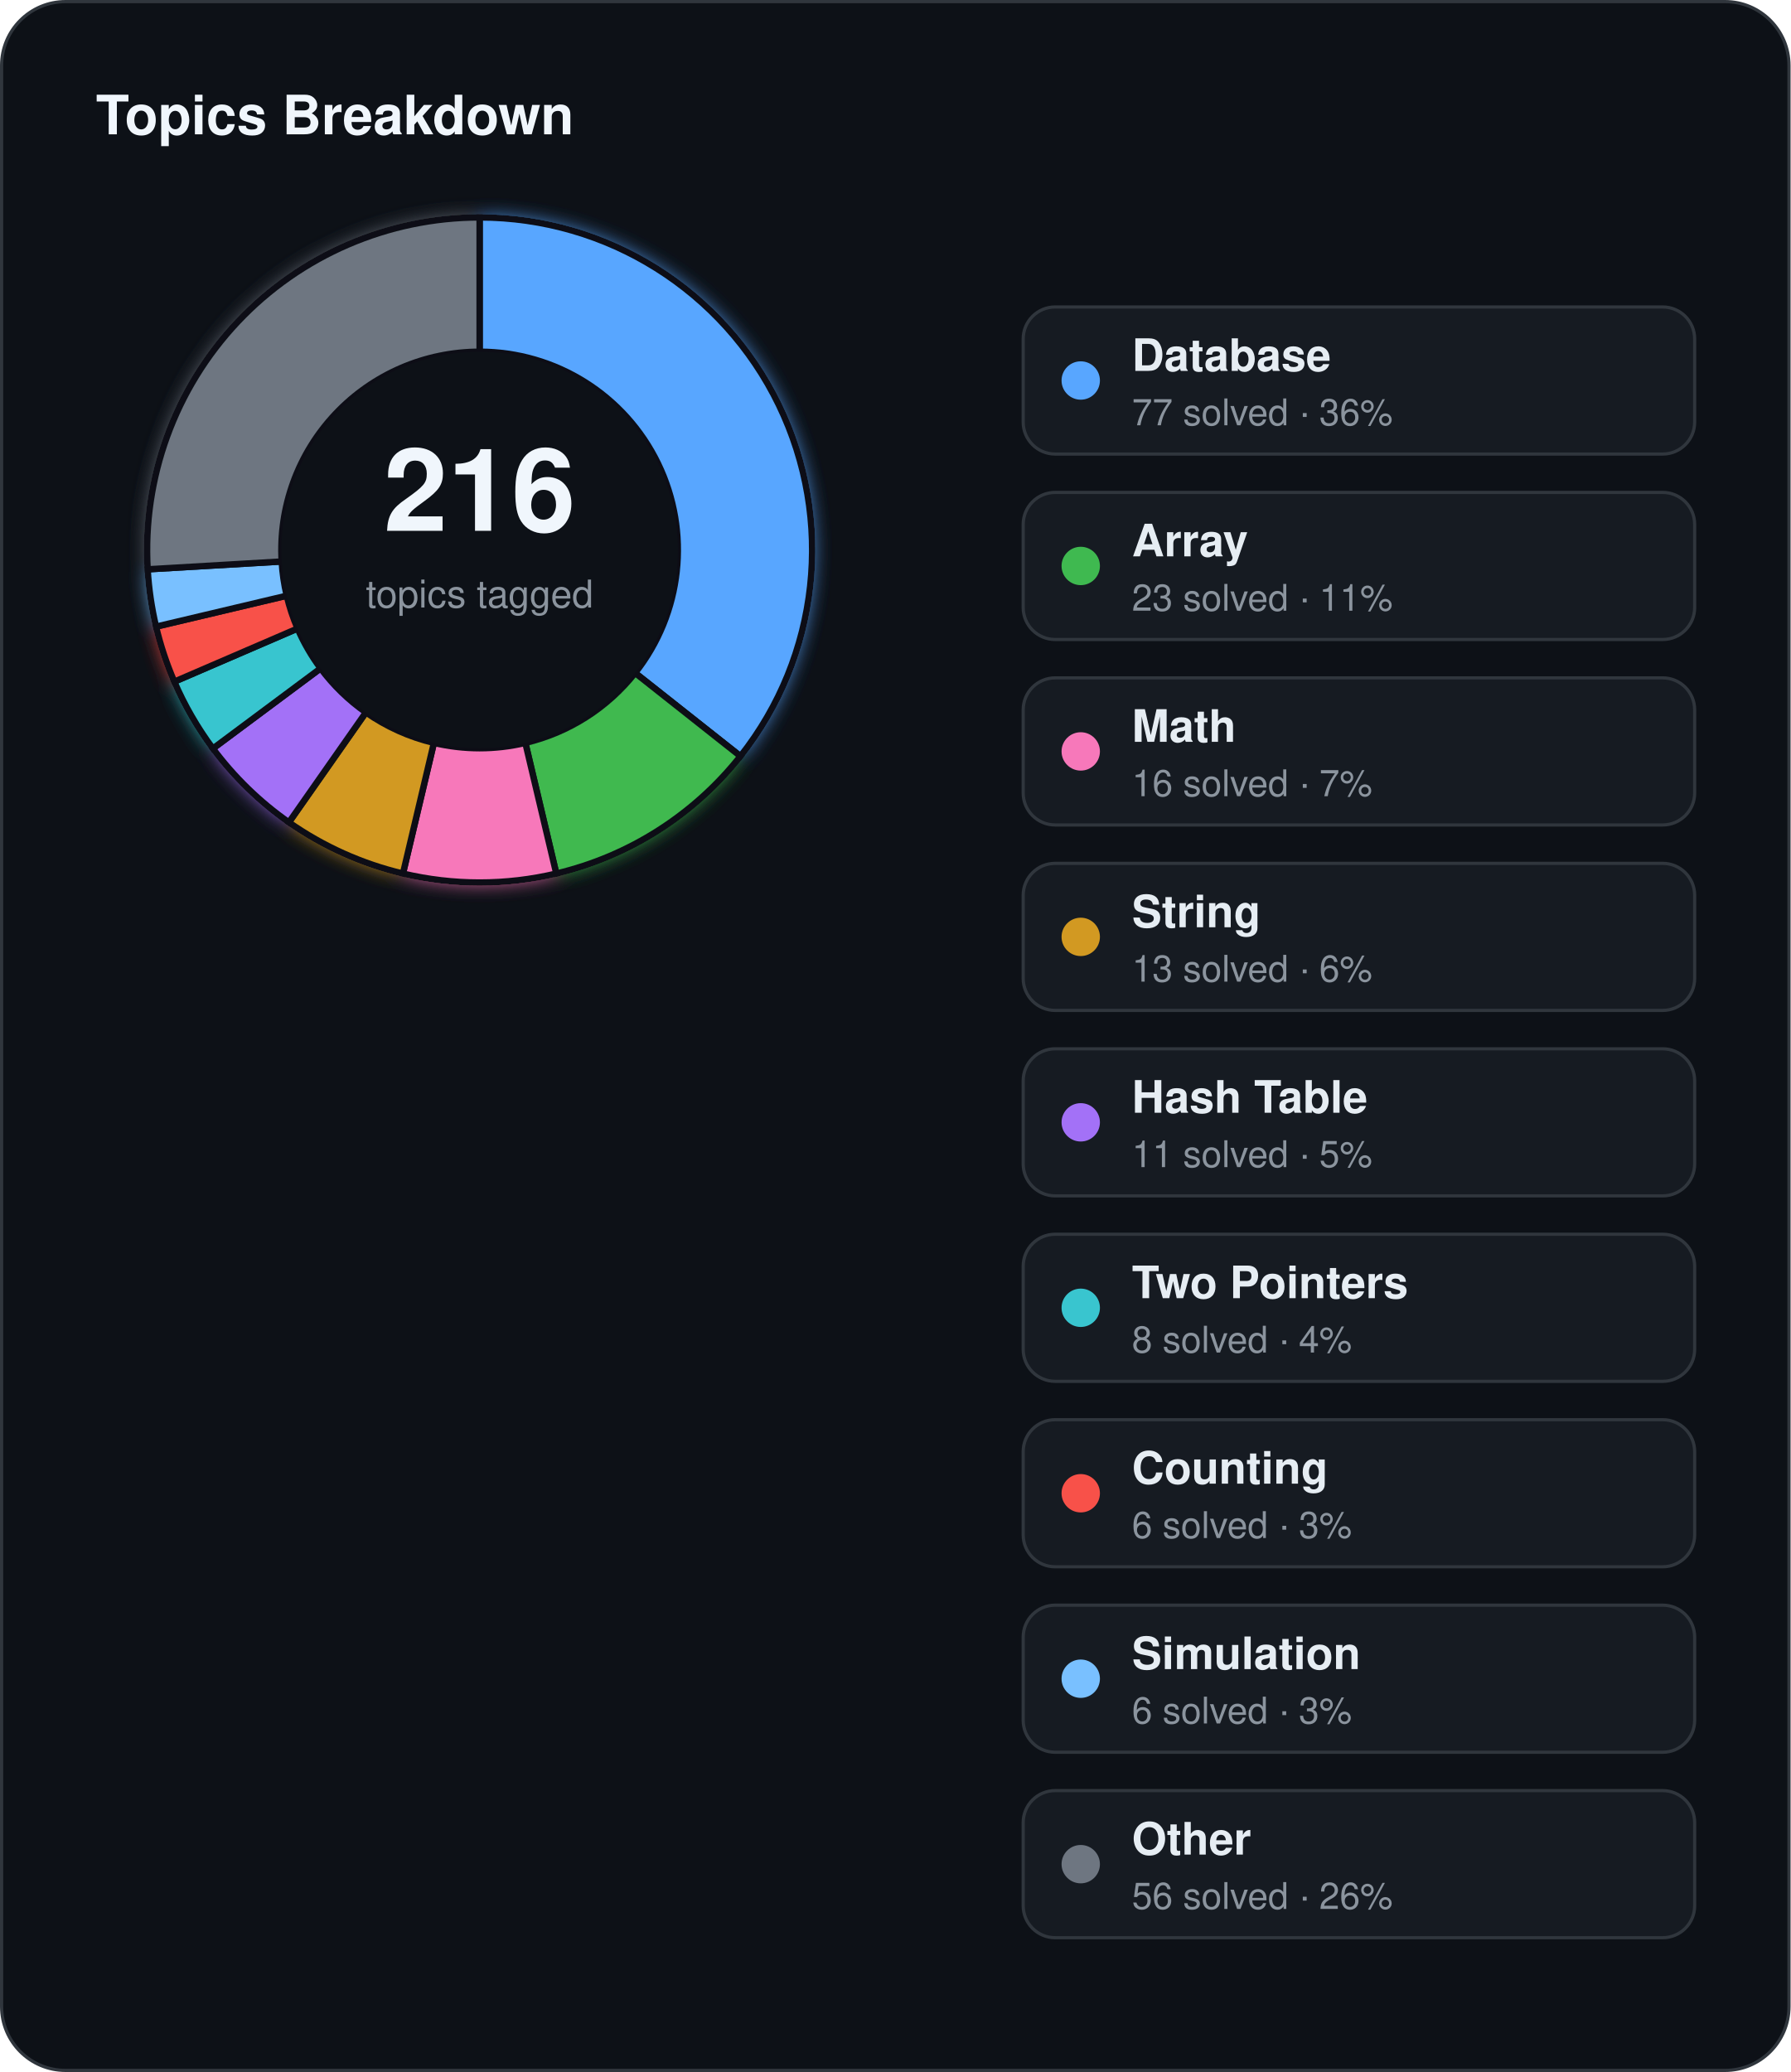
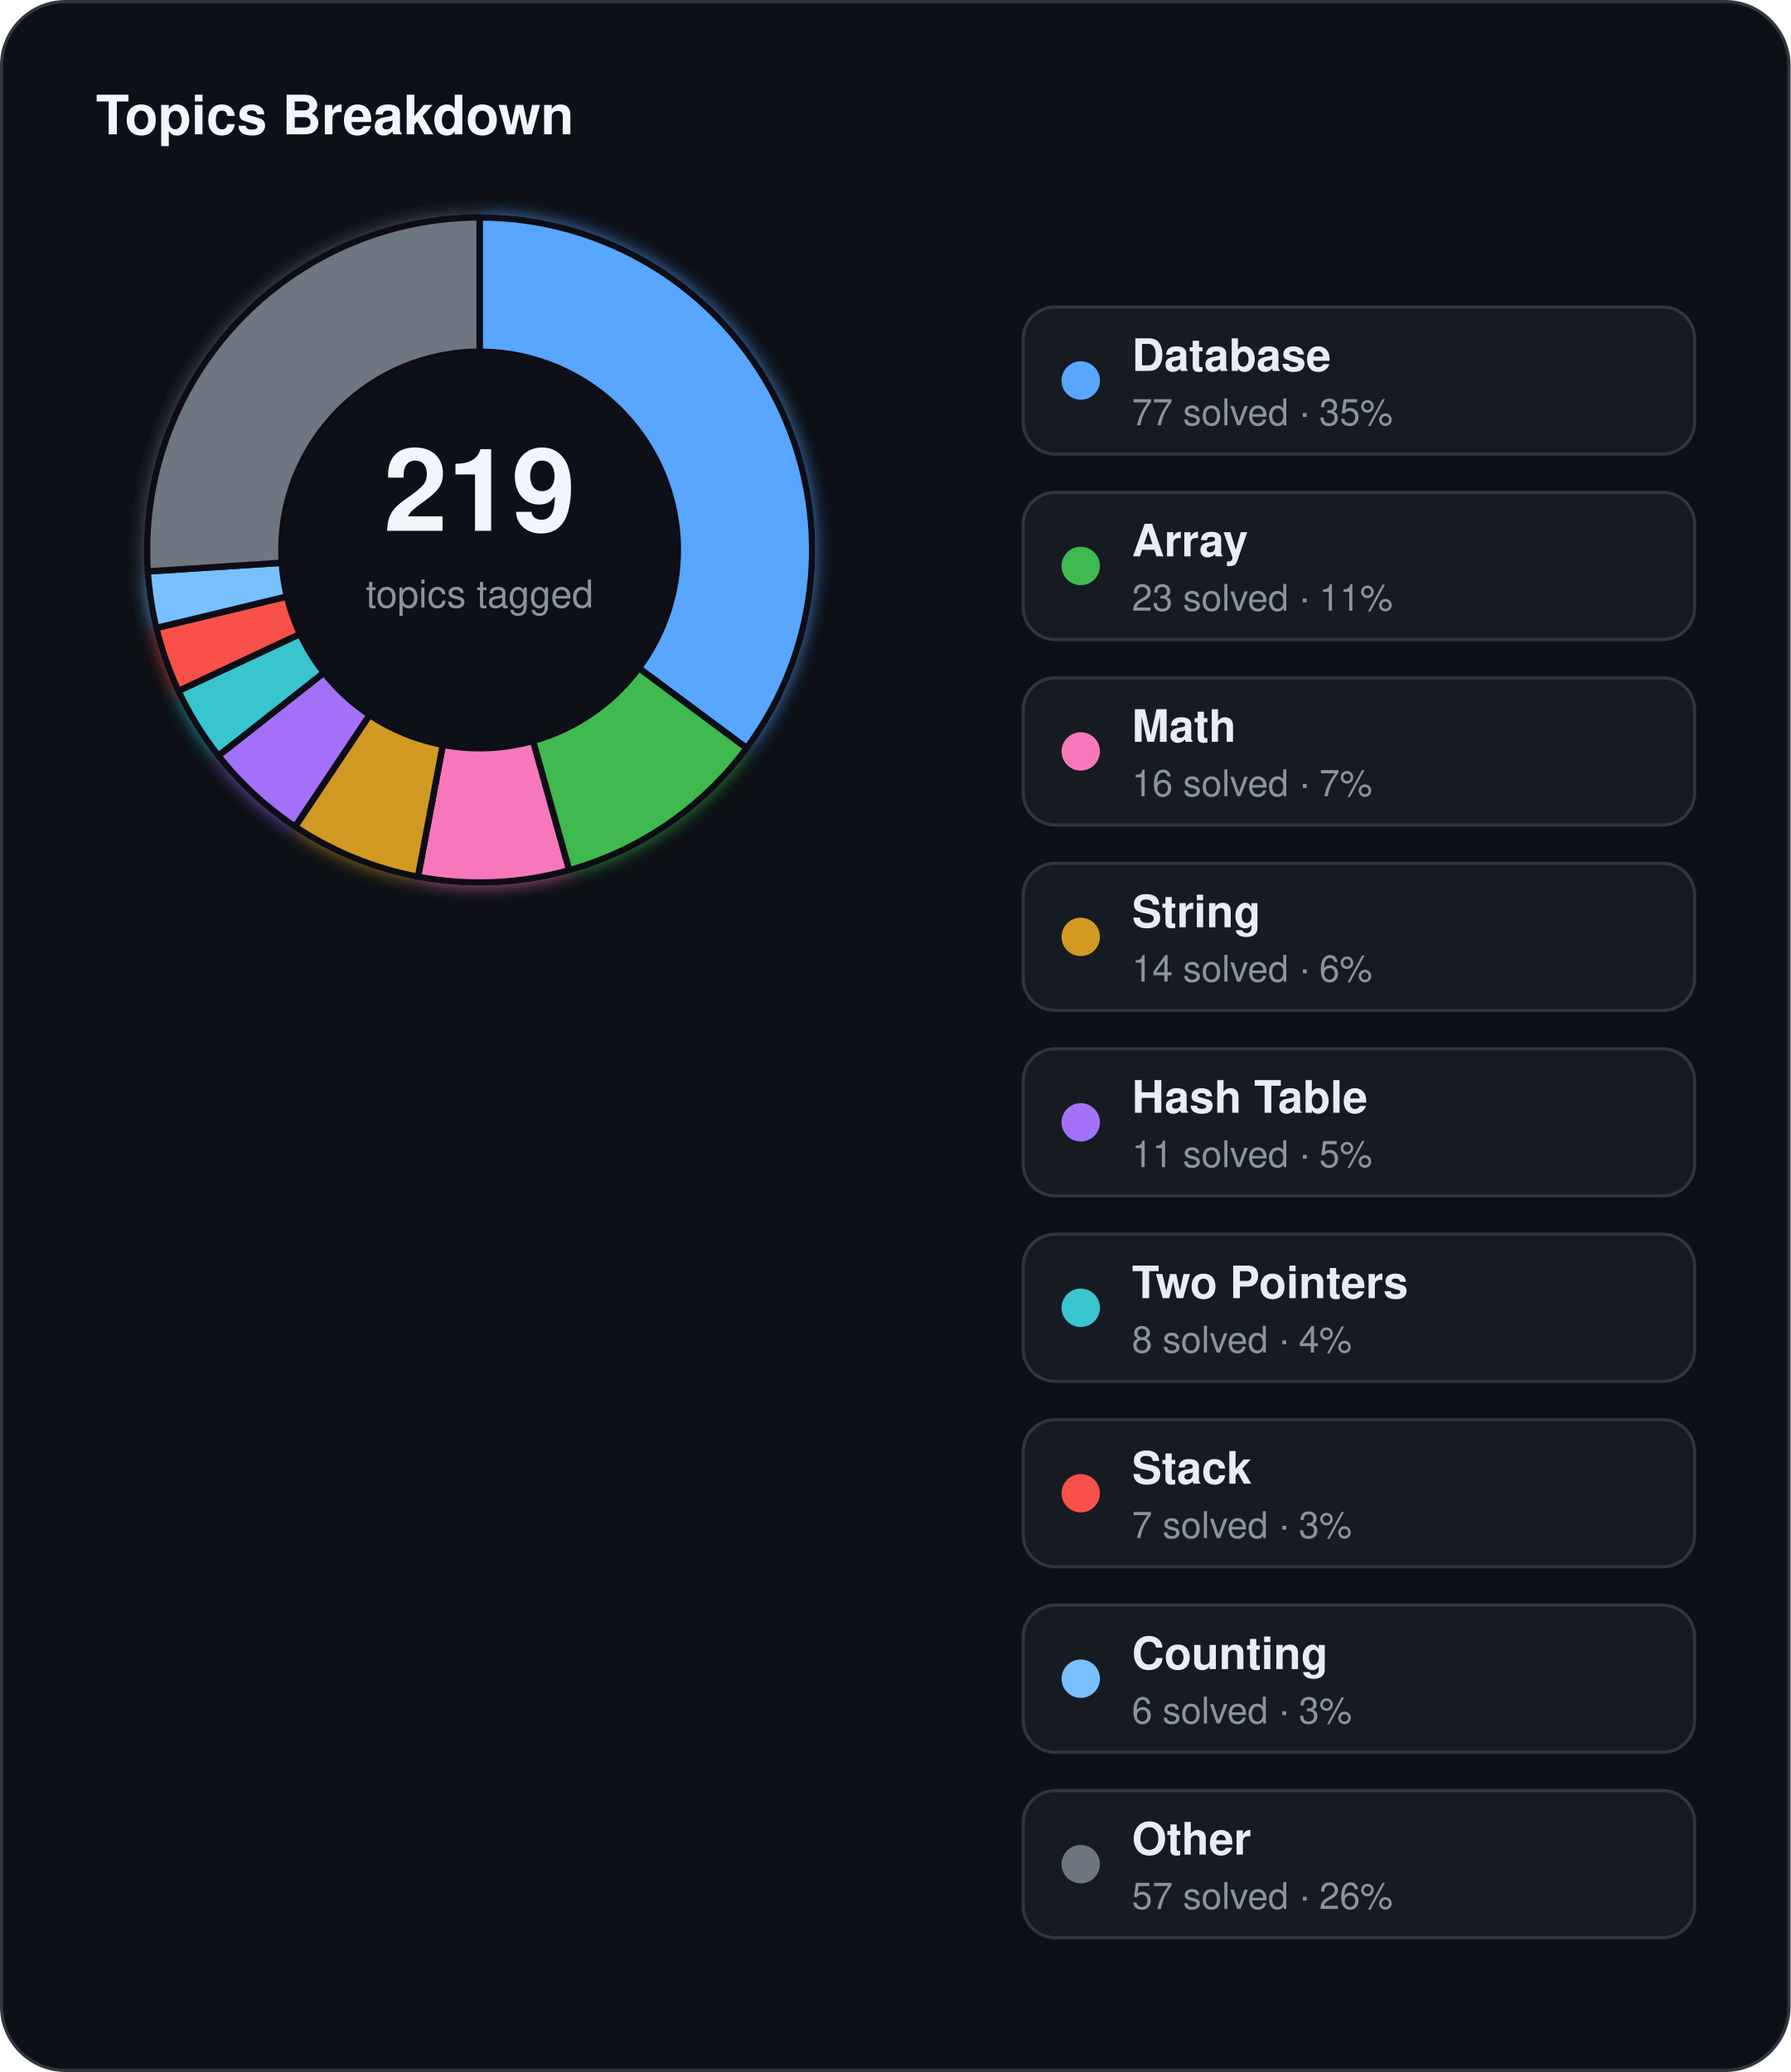
<svg xmlns="http://www.w3.org/2000/svg" width="560" height="648" viewBox="0 0 560 648">
  <defs>
    <filter id="topics-glow" x="-60%" y="-60%" width="220%" height="220%">
      <feGaussianBlur stdDeviation="3" result="blur" />
      <feMerge>
        <feMergeNode in="blur" />
        <feMergeNode in="SourceGraphic" />
      </feMerge>
    </filter>
  </defs>
  <rect x="0.5" y="0.5" width="559" height="647" rx="20" fill="#0d1117" stroke="#30363d" stroke-width="1" />
  <text x="30" y="42" fill="#f0f6fc" font-family="Segoe UI, Helvetica, Arial, sans-serif" font-size="17" font-weight="700">Topics Breakdown</text>
  <g filter="url(#topics-glow)">
-     <path d="M 150.00,68.00 A 104,104 0 0 1 231.58,236.50 L 198.63,210.45 A 62,62 0 0 0 150.00,110.00 Z" fill="#58a6ff" stroke="#0d1117" stroke-width="2" />
-     <path d="M 231.58,236.50 A 104,104 0 0 1 173.98,273.20 L 164.30,232.33 A 62,62 0 0 0 198.63,210.45 Z" fill="#3fb950" stroke="#0d1117" stroke-width="2" />
-     <path d="M 173.98,273.20 A 104,104 0 0 1 126.02,273.20 L 135.70,232.33 A 62,62 0 0 0 164.30,232.33 Z" fill="#f778ba" stroke="#0d1117" stroke-width="2" />
-     <path d="M 126.02,273.20 A 104,104 0 0 1 90.35,257.19 L 114.44,222.79 A 62,62 0 0 0 135.70,232.33 Z" fill="#d29922" stroke="#0d1117" stroke-width="2" />
-     <path d="M 90.35,257.19 A 104,104 0 0 1 66.58,234.10 L 100.27,209.02 A 62,62 0 0 0 114.44,222.79 Z" fill="#a371f7" stroke="#0d1117" stroke-width="2" />
-     <path d="M 66.58,234.10 A 104,104 0 0 1 54.51,213.19 L 93.07,196.56 A 62,62 0 0 0 100.27,209.02 Z" fill="#39c5cf" stroke="#0d1117" stroke-width="2" />
-     <path d="M 54.51,213.19 A 104,104 0 0 1 48.80,195.98 L 89.67,186.30 A 62,62 0 0 0 93.07,196.56 Z" fill="#f85149" stroke="#0d1117" stroke-width="2" />
-     <path d="M 48.80,195.98 A 104,104 0 0 1 46.18,178.05 L 88.10,175.60 A 62,62 0 0 0 89.67,186.30 Z" fill="#79c0ff" stroke="#0d1117" stroke-width="2" />
-     <path d="M 46.18,178.05 A 104,104 0 0 1 150.00,68.00 L 150.00,110.00 A 62,62 0 0 0 88.10,175.60 Z" fill="#6e7681" stroke="#0d1117" stroke-width="2" />
+     <path d="M 150.00,68.00 A 104,104 0 0 1 233.52,233.97 L 199.79,208.94 A 62,62 0 0 0 150.00,110.00 Z" fill="#58a6ff" stroke="#0d1117" stroke-width="2" />
+     <path d="M 233.52,233.97 A 104,104 0 0 1 178.00,272.16 L 166.69,231.71 A 62,62 0 0 0 199.79,208.94 Z" fill="#3fb950" stroke="#0d1117" stroke-width="2" />
+     <path d="M 178.00,272.16 A 104,104 0 0 1 130.72,274.20 L 138.50,232.93 A 62,62 0 0 0 166.69,231.71 Z" fill="#f778ba" stroke="#0d1117" stroke-width="2" />
+     <path d="M 130.72,274.20 A 104,104 0 0 1 92.30,258.52 L 115.60,223.58 A 62,62 0 0 0 138.50,232.93 Z" fill="#d29922" stroke="#0d1117" stroke-width="2" />
+     <path d="M 92.30,258.52 A 104,104 0 0 1 68.29,236.34 L 101.29,210.36 A 62,62 0 0 0 115.60,223.58 Z" fill="#a371f7" stroke="#0d1117" stroke-width="2" />
+     <path d="M 68.29,236.34 A 104,104 0 0 1 55.80,216.06 L 93.84,198.27 A 62,62 0 0 0 101.29,210.36 Z" fill="#39c5cf" stroke="#0d1117" stroke-width="2" />
+     <path d="M 55.80,216.06 A 104,104 0 0 1 48.90,196.39 L 89.73,186.54 A 62,62 0 0 0 93.84,198.27 Z" fill="#f85149" stroke="#0d1117" stroke-width="2" />
+     <path d="M 48.90,196.39 A 104,104 0 0 1 46.22,178.71 L 88.13,176.00 A 62,62 0 0 0 89.73,186.54 Z" fill="#79c0ff" stroke="#0d1117" stroke-width="2" />
+     <path d="M 46.22,178.71 A 104,104 0 0 1 150.00,68.00 L 150.00,110.00 A 62,62 0 0 0 88.13,176.00 Z" fill="#6e7681" stroke="#0d1117" stroke-width="2" />
  </g>
  <circle cx="150" cy="172" r="62" fill="#0d1117" />
-   <text x="150" y="166" text-anchor="middle" fill="#f0f6fc" font-family="Segoe UI, Helvetica, Arial, sans-serif" font-size="36" font-weight="700">216</text>
+   <text x="150" y="166" text-anchor="middle" fill="#f0f6fc" font-family="Segoe UI, Helvetica, Arial, sans-serif" font-size="36" font-weight="700">219</text>
  <text x="150" y="190" text-anchor="middle" fill="#8b949e" font-family="Segoe UI, Helvetica, Arial, sans-serif" font-size="12">topics tagged</text>
  <rect x="320" y="96" width="210" height="46" rx="10" fill="#161b22" stroke="#30363d" stroke-width="1" />
  <circle cx="338" cy="119" r="6" fill="#58a6ff" />
  <text x="354" y="116" fill="#e6edf3" font-family="Segoe UI, Helvetica, Arial, sans-serif" font-size="14" font-weight="600">Database</text>
-   <text x="354" y="133" fill="#8b949e" font-family="Segoe UI, Helvetica, Arial, sans-serif" font-size="11.5">77 solved · 36%</text>
+   <text x="354" y="133" fill="#8b949e" font-family="Segoe UI, Helvetica, Arial, sans-serif" font-size="11.5">77 solved · 35%</text>
  <rect x="320" y="154" width="210" height="46" rx="10" fill="#161b22" stroke="#30363d" stroke-width="1" />
  <circle cx="338" cy="177" r="6" fill="#3fb950" />
  <text x="354" y="174" fill="#e6edf3" font-family="Segoe UI, Helvetica, Arial, sans-serif" font-size="14" font-weight="600">Array</text>
  <text x="354" y="191" fill="#8b949e" font-family="Segoe UI, Helvetica, Arial, sans-serif" font-size="11.5">23 solved · 11%</text>
  <rect x="320" y="212" width="210" height="46" rx="10" fill="#161b22" stroke="#30363d" stroke-width="1" />
  <circle cx="338" cy="235" r="6" fill="#f778ba" />
  <text x="354" y="232" fill="#e6edf3" font-family="Segoe UI, Helvetica, Arial, sans-serif" font-size="14" font-weight="600">Math</text>
  <text x="354" y="249" fill="#8b949e" font-family="Segoe UI, Helvetica, Arial, sans-serif" font-size="11.5">16 solved · 7%</text>
  <rect x="320" y="270" width="210" height="46" rx="10" fill="#161b22" stroke="#30363d" stroke-width="1" />
  <circle cx="338" cy="293" r="6" fill="#d29922" />
  <text x="354" y="290" fill="#e6edf3" font-family="Segoe UI, Helvetica, Arial, sans-serif" font-size="14" font-weight="600">String</text>
-   <text x="354" y="307" fill="#8b949e" font-family="Segoe UI, Helvetica, Arial, sans-serif" font-size="11.5">13 solved · 6%</text>
+   <text x="354" y="307" fill="#8b949e" font-family="Segoe UI, Helvetica, Arial, sans-serif" font-size="11.5">14 solved · 6%</text>
  <rect x="320" y="328" width="210" height="46" rx="10" fill="#161b22" stroke="#30363d" stroke-width="1" />
  <circle cx="338" cy="351" r="6" fill="#a371f7" />
  <text x="354" y="348" fill="#e6edf3" font-family="Segoe UI, Helvetica, Arial, sans-serif" font-size="14" font-weight="600">Hash Table</text>
  <text x="354" y="365" fill="#8b949e" font-family="Segoe UI, Helvetica, Arial, sans-serif" font-size="11.5">11 solved · 5%</text>
  <rect x="320" y="386" width="210" height="46" rx="10" fill="#161b22" stroke="#30363d" stroke-width="1" />
  <circle cx="338" cy="409" r="6" fill="#39c5cf" />
  <text x="354" y="406" fill="#e6edf3" font-family="Segoe UI, Helvetica, Arial, sans-serif" font-size="14" font-weight="600">Two Pointers</text>
  <text x="354" y="423" fill="#8b949e" font-family="Segoe UI, Helvetica, Arial, sans-serif" font-size="11.5">8 solved · 4%</text>
  <rect x="320" y="444" width="210" height="46" rx="10" fill="#161b22" stroke="#30363d" stroke-width="1" />
  <circle cx="338" cy="467" r="6" fill="#f85149" />
-   <text x="354" y="464" fill="#e6edf3" font-family="Segoe UI, Helvetica, Arial, sans-serif" font-size="14" font-weight="600">Counting</text>
-   <text x="354" y="481" fill="#8b949e" font-family="Segoe UI, Helvetica, Arial, sans-serif" font-size="11.5">6 solved · 3%</text>
+   <text x="354" y="464" fill="#e6edf3" font-family="Segoe UI, Helvetica, Arial, sans-serif" font-size="14" font-weight="600">Stack</text>
+   <text x="354" y="481" fill="#8b949e" font-family="Segoe UI, Helvetica, Arial, sans-serif" font-size="11.5">7 solved · 3%</text>
  <rect x="320" y="502" width="210" height="46" rx="10" fill="#161b22" stroke="#30363d" stroke-width="1" />
  <circle cx="338" cy="525" r="6" fill="#79c0ff" />
-   <text x="354" y="522" fill="#e6edf3" font-family="Segoe UI, Helvetica, Arial, sans-serif" font-size="14" font-weight="600">Simulation</text>
+   <text x="354" y="522" fill="#e6edf3" font-family="Segoe UI, Helvetica, Arial, sans-serif" font-size="14" font-weight="600">Counting</text>
  <text x="354" y="539" fill="#8b949e" font-family="Segoe UI, Helvetica, Arial, sans-serif" font-size="11.5">6 solved · 3%</text>
  <rect x="320" y="560" width="210" height="46" rx="10" fill="#161b22" stroke="#30363d" stroke-width="1" />
  <circle cx="338" cy="583" r="6" fill="#6e7681" />
  <text x="354" y="580" fill="#e6edf3" font-family="Segoe UI, Helvetica, Arial, sans-serif" font-size="14" font-weight="600">Other</text>
-   <text x="354" y="597" fill="#8b949e" font-family="Segoe UI, Helvetica, Arial, sans-serif" font-size="11.5">56 solved · 26%</text>
+   <text x="354" y="597" fill="#8b949e" font-family="Segoe UI, Helvetica, Arial, sans-serif" font-size="11.5">57 solved · 26%</text>
</svg>
